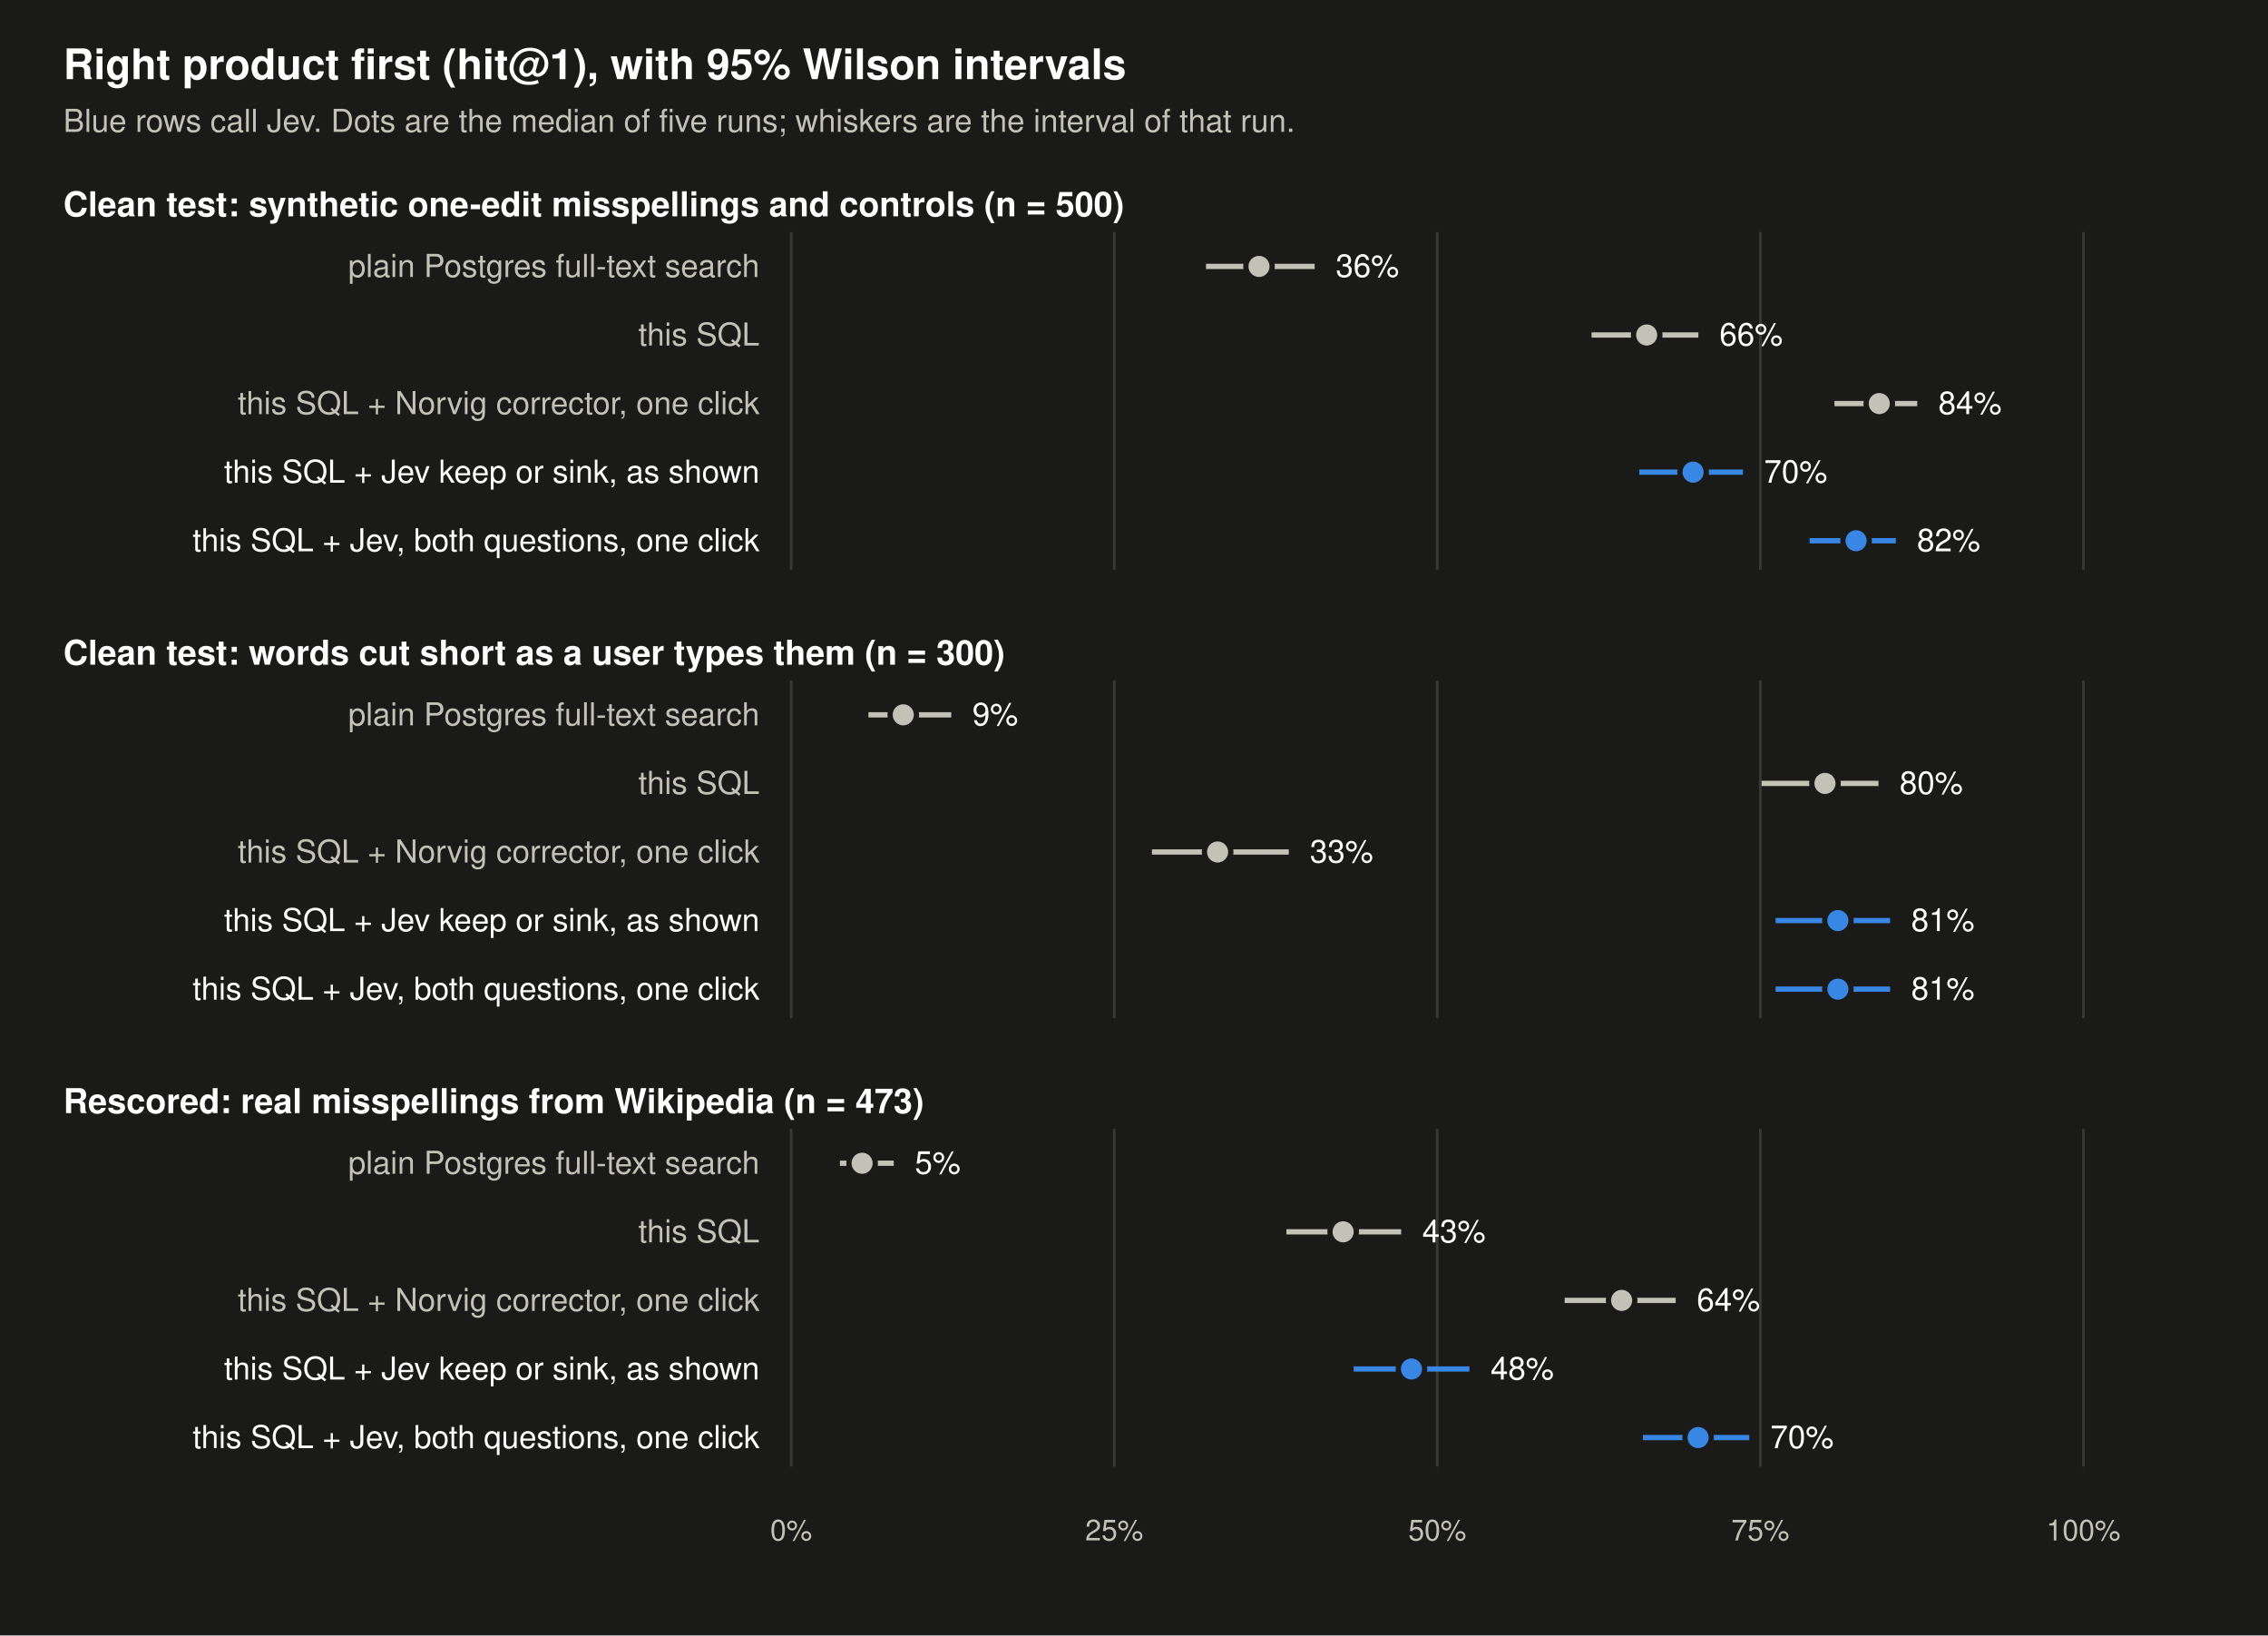
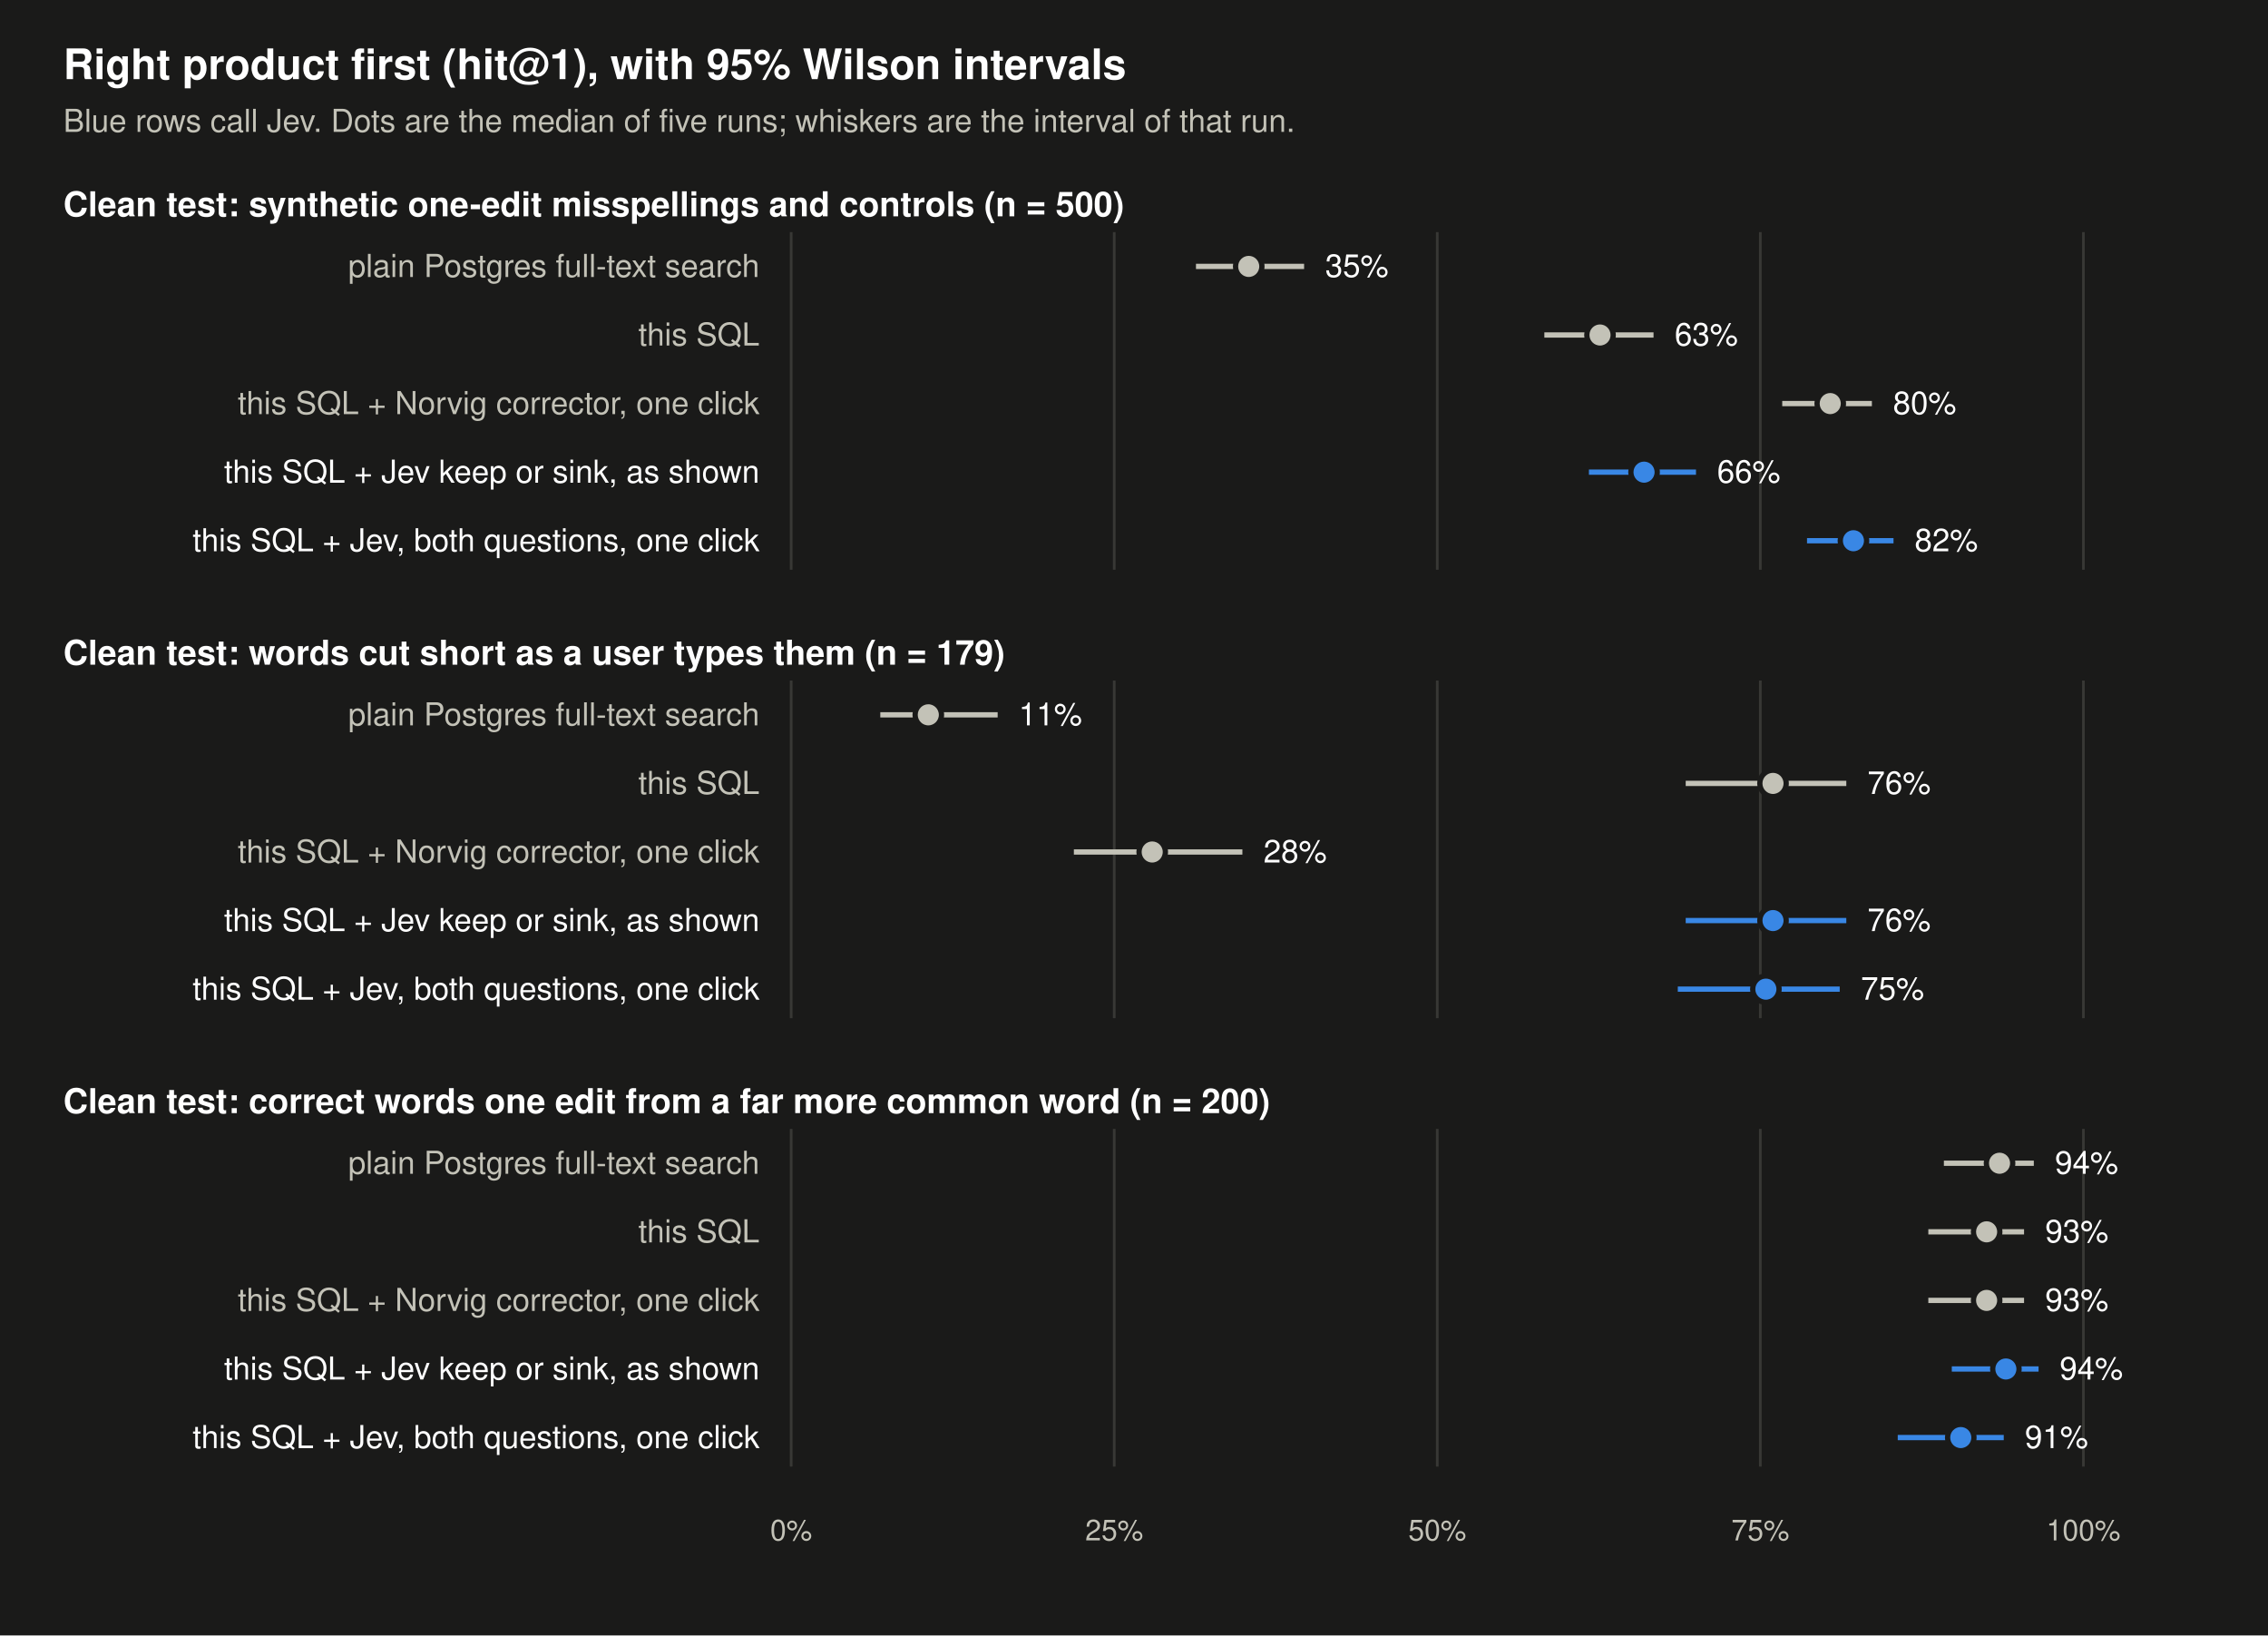
<svg xmlns="http://www.w3.org/2000/svg" width="860" height="620" viewBox="0 0 860 620" role="img" font-family="-apple-system, 'Segoe UI', Helvetica, Arial, sans-serif">
  <rect width="860" height="620" fill="#1a1a19" />
  <text x="24.0" y="30.0" font-size="16" fill="#ffffff" font-weight="600">Right product first (hit@1), with 95% Wilson intervals</text>
  <text x="24.0" y="50.0" font-size="12" fill="#c3c2b7">Blue rows call Jev. Dots are the median of five runs; whiskers are the interval of that run.</text>
  <text x="24.0" y="82.0" font-size="13" fill="#ffffff" font-weight="600">Clean test: synthetic one-edit misspellings and controls (n = 500)</text>
  <line x1="300.0" y1="88.0" x2="300.0" y2="216.0" stroke="#383835" stroke-width="1" />
  <line x1="422.5" y1="88.0" x2="422.5" y2="216.0" stroke="#383835" stroke-width="1" />
  <line x1="545.0" y1="88.0" x2="545.0" y2="216.0" stroke="#383835" stroke-width="1" />
  <line x1="667.5" y1="88.0" x2="667.5" y2="216.0" stroke="#383835" stroke-width="1" />
  <line x1="790.0" y1="88.0" x2="790.0" y2="216.0" stroke="#383835" stroke-width="1" />
  <text x="288.0" y="105.0" font-size="12" fill="#c3c2b7" text-anchor="end">plain Postgres full-text search</text>
-   <line x1="457.3" y1="101.0" x2="498.5" y2="101.0" stroke="#c3c2b7" stroke-width="2" />
-   <circle cx="477.4" cy="101.0" r="5" fill="#c3c2b7" stroke="#1a1a19" stroke-width="2" />
-   <text x="506.5" y="105.0" font-size="12" fill="#ffffff">36%</text>
+   <line x1="453.5" y1="101.0" x2="494.5" y2="101.0" stroke="#c3c2b7" stroke-width="2" />
+   <circle cx="473.5" cy="101.0" r="5" fill="#c3c2b7" stroke="#1a1a19" stroke-width="2" />
+   <text x="502.5" y="105.0" font-size="12" fill="#ffffff">35%</text>
  <text x="288.0" y="131.0" font-size="12" fill="#c3c2b7" text-anchor="end">this SQL</text>
-   <line x1="603.5" y1="127.0" x2="644.0" y2="127.0" stroke="#c3c2b7" stroke-width="2" />
-   <circle cx="624.4" cy="127.0" r="5" fill="#c3c2b7" stroke="#1a1a19" stroke-width="2" />
-   <text x="652.0" y="131.0" font-size="12" fill="#ffffff">66%</text>
+   <line x1="585.6" y1="127.0" x2="627.0" y2="127.0" stroke="#c3c2b7" stroke-width="2" />
+   <circle cx="606.7" cy="127.0" r="5" fill="#c3c2b7" stroke="#1a1a19" stroke-width="2" />
+   <text x="635.0" y="131.0" font-size="12" fill="#ffffff">63%</text>
  <text x="288.0" y="157.0" font-size="12" fill="#c3c2b7" text-anchor="end">this SQL + Norvig corrector, one click</text>
-   <line x1="695.6" y1="153.0" x2="727.0" y2="153.0" stroke="#c3c2b7" stroke-width="2" />
-   <circle cx="712.6" cy="153.0" r="5" fill="#c3c2b7" stroke="#1a1a19" stroke-width="2" />
-   <text x="735.0" y="157.0" font-size="12" fill="#ffffff">84%</text>
+   <line x1="675.8" y1="153.0" x2="709.8" y2="153.0" stroke="#c3c2b7" stroke-width="2" />
+   <circle cx="694.0" cy="153.0" r="5" fill="#c3c2b7" stroke="#1a1a19" stroke-width="2" />
+   <text x="717.8" y="157.0" font-size="12" fill="#ffffff">80%</text>
  <text x="288.0" y="183.0" font-size="12" fill="#ffffff" text-anchor="end">this SQL + Jev keep or sink, as shown</text>
-   <line x1="621.6" y1="179.0" x2="660.9" y2="179.0" stroke="#3987e5" stroke-width="2" />
-   <circle cx="642.0" cy="179.0" r="5" fill="#3987e5" stroke="#1a1a19" stroke-width="2" />
-   <text x="668.9" y="183.0" font-size="12" fill="#ffffff">70%</text>
+   <line x1="602.5" y1="179.0" x2="643.1" y2="179.0" stroke="#3987e5" stroke-width="2" />
+   <circle cx="623.4" cy="179.0" r="5" fill="#3987e5" stroke="#1a1a19" stroke-width="2" />
+   <text x="651.1" y="183.0" font-size="12" fill="#ffffff">66%</text>
  <text x="288.0" y="209.0" font-size="12" fill="#ffffff" text-anchor="end">this SQL + Jev, both questions, one click</text>
-   <line x1="686.2" y1="205.0" x2="718.9" y2="205.0" stroke="#3987e5" stroke-width="2" />
-   <circle cx="703.8" cy="205.0" r="5" fill="#3987e5" stroke="#1a1a19" stroke-width="2" />
-   <text x="726.9" y="209.0" font-size="12" fill="#ffffff">82%</text>
-   <text x="24.0" y="252.0" font-size="13" fill="#ffffff" font-weight="600">Clean test: words cut short as a user types them (n = 300)</text>
+   <line x1="685.2" y1="205.0" x2="718.0" y2="205.0" stroke="#3987e5" stroke-width="2" />
+   <circle cx="702.8" cy="205.0" r="5" fill="#3987e5" stroke="#1a1a19" stroke-width="2" />
+   <text x="726.0" y="209.0" font-size="12" fill="#ffffff">82%</text>
+   <text x="24.0" y="252.0" font-size="13" fill="#ffffff" font-weight="600">Clean test: words cut short as a user types them (n = 179)</text>
  <line x1="300.0" y1="258.0" x2="300.0" y2="386.0" stroke="#383835" stroke-width="1" />
  <line x1="422.5" y1="258.0" x2="422.5" y2="386.0" stroke="#383835" stroke-width="1" />
  <line x1="545.0" y1="258.0" x2="545.0" y2="386.0" stroke="#383835" stroke-width="1" />
  <line x1="667.5" y1="258.0" x2="667.5" y2="386.0" stroke="#383835" stroke-width="1" />
  <line x1="790.0" y1="258.0" x2="790.0" y2="386.0" stroke="#383835" stroke-width="1" />
  <text x="288.0" y="275.0" font-size="12" fill="#c3c2b7" text-anchor="end">plain Postgres full-text search</text>
-   <line x1="329.3" y1="271.0" x2="360.7" y2="271.0" stroke="#c3c2b7" stroke-width="2" />
-   <circle cx="342.5" cy="271.0" r="5" fill="#c3c2b7" stroke="#1a1a19" stroke-width="2" />
-   <text x="368.7" y="275.0" font-size="12" fill="#ffffff">9%</text>
+   <line x1="333.8" y1="271.0" x2="378.3" y2="271.0" stroke="#c3c2b7" stroke-width="2" />
+   <circle cx="352.0" cy="271.0" r="5" fill="#c3c2b7" stroke="#1a1a19" stroke-width="2" />
+   <text x="386.3" y="275.0" font-size="12" fill="#ffffff">11%</text>
  <text x="288.0" y="301.0" font-size="12" fill="#c3c2b7" text-anchor="end">this SQL</text>
-   <line x1="668.0" y1="297.0" x2="712.3" y2="297.0" stroke="#c3c2b7" stroke-width="2" />
-   <circle cx="692.0" cy="297.0" r="5" fill="#c3c2b7" stroke="#1a1a19" stroke-width="2" />
-   <text x="720.3" y="301.0" font-size="12" fill="#ffffff">80%</text>
+   <line x1="639.2" y1="297.0" x2="700.1" y2="297.0" stroke="#c3c2b7" stroke-width="2" />
+   <circle cx="672.3" cy="297.0" r="5" fill="#c3c2b7" stroke="#1a1a19" stroke-width="2" />
+   <text x="708.1" y="301.0" font-size="12" fill="#ffffff">76%</text>
  <text x="288.0" y="327.0" font-size="12" fill="#c3c2b7" text-anchor="end">this SQL + Norvig corrector, one click</text>
-   <line x1="436.8" y1="323.0" x2="488.7" y2="323.0" stroke="#c3c2b7" stroke-width="2" />
-   <circle cx="461.7" cy="323.0" r="5" fill="#c3c2b7" stroke="#1a1a19" stroke-width="2" />
-   <text x="496.7" y="327.0" font-size="12" fill="#ffffff">33%</text>
+   <line x1="407.2" y1="323.0" x2="471.1" y2="323.0" stroke="#c3c2b7" stroke-width="2" />
+   <circle cx="436.9" cy="323.0" r="5" fill="#c3c2b7" stroke="#1a1a19" stroke-width="2" />
+   <text x="479.1" y="327.0" font-size="12" fill="#ffffff">28%</text>
  <text x="288.0" y="353.0" font-size="12" fill="#ffffff" text-anchor="end">this SQL + Jev keep or sink, as shown</text>
-   <line x1="673.3" y1="349.0" x2="716.7" y2="349.0" stroke="#3987e5" stroke-width="2" />
-   <circle cx="696.9" cy="349.0" r="5" fill="#3987e5" stroke="#1a1a19" stroke-width="2" />
-   <text x="724.7" y="353.0" font-size="12" fill="#ffffff">81%</text>
+   <line x1="639.2" y1="349.0" x2="700.1" y2="349.0" stroke="#3987e5" stroke-width="2" />
+   <circle cx="672.3" cy="349.0" r="5" fill="#3987e5" stroke="#1a1a19" stroke-width="2" />
+   <text x="708.1" y="353.0" font-size="12" fill="#ffffff">76%</text>
  <text x="288.0" y="379.0" font-size="12" fill="#ffffff" text-anchor="end">this SQL + Jev, both questions, one click</text>
-   <line x1="673.3" y1="375.0" x2="716.7" y2="375.0" stroke="#3987e5" stroke-width="2" />
-   <circle cx="696.9" cy="375.0" r="5" fill="#3987e5" stroke="#1a1a19" stroke-width="2" />
-   <text x="724.7" y="379.0" font-size="12" fill="#ffffff">81%</text>
-   <text x="24.0" y="422.0" font-size="13" fill="#ffffff" font-weight="600">Rescored: real misspellings from Wikipedia (n = 473)</text>
+   <line x1="636.2" y1="375.0" x2="697.6" y2="375.0" stroke="#3987e5" stroke-width="2" />
+   <circle cx="669.6" cy="375.0" r="5" fill="#3987e5" stroke="#1a1a19" stroke-width="2" />
+   <text x="705.6" y="379.0" font-size="12" fill="#ffffff">75%</text>
+   <text x="24.0" y="422.0" font-size="13" fill="#ffffff" font-weight="600">Clean test: correct words one edit from a far more common word (n = 200)</text>
  <line x1="300.0" y1="428.0" x2="300.0" y2="556.0" stroke="#383835" stroke-width="1" />
  <line x1="422.5" y1="428.0" x2="422.5" y2="556.0" stroke="#383835" stroke-width="1" />
  <line x1="545.0" y1="428.0" x2="545.0" y2="556.0" stroke="#383835" stroke-width="1" />
  <line x1="667.5" y1="428.0" x2="667.5" y2="556.0" stroke="#383835" stroke-width="1" />
  <line x1="790.0" y1="428.0" x2="790.0" y2="556.0" stroke="#383835" stroke-width="1" />
  <text x="288.0" y="445.0" font-size="12" fill="#c3c2b7" text-anchor="end">plain Postgres full-text search</text>
-   <line x1="318.5" y1="441.0" x2="338.9" y2="441.0" stroke="#c3c2b7" stroke-width="2" />
-   <circle cx="326.9" cy="441.0" r="5" fill="#c3c2b7" stroke="#1a1a19" stroke-width="2" />
-   <text x="346.9" y="445.0" font-size="12" fill="#ffffff">5%</text>
+   <line x1="737.1" y1="441.0" x2="771.2" y2="441.0" stroke="#c3c2b7" stroke-width="2" />
+   <circle cx="758.2" cy="441.0" r="5" fill="#c3c2b7" stroke="#1a1a19" stroke-width="2" />
+   <text x="779.2" y="445.0" font-size="12" fill="#ffffff">94%</text>
  <text x="288.0" y="471.0" font-size="12" fill="#c3c2b7" text-anchor="end">this SQL</text>
-   <line x1="487.8" y1="467.0" x2="531.3" y2="467.0" stroke="#c3c2b7" stroke-width="2" />
-   <circle cx="509.3" cy="467.0" r="5" fill="#c3c2b7" stroke="#1a1a19" stroke-width="2" />
-   <text x="539.3" y="471.0" font-size="12" fill="#ffffff">43%</text>
+   <line x1="731.2" y1="467.0" x2="767.5" y2="467.0" stroke="#c3c2b7" stroke-width="2" />
+   <circle cx="753.3" cy="467.0" r="5" fill="#c3c2b7" stroke="#1a1a19" stroke-width="2" />
+   <text x="775.5" y="471.0" font-size="12" fill="#ffffff">93%</text>
  <text x="288.0" y="497.0" font-size="12" fill="#c3c2b7" text-anchor="end">this SQL + Norvig corrector, one click</text>
-   <line x1="593.3" y1="493.0" x2="635.4" y2="493.0" stroke="#c3c2b7" stroke-width="2" />
-   <circle cx="614.9" cy="493.0" r="5" fill="#c3c2b7" stroke="#1a1a19" stroke-width="2" />
-   <text x="643.4" y="497.0" font-size="12" fill="#ffffff">64%</text>
+   <line x1="731.2" y1="493.0" x2="767.5" y2="493.0" stroke="#c3c2b7" stroke-width="2" />
+   <circle cx="753.3" cy="493.0" r="5" fill="#c3c2b7" stroke="#1a1a19" stroke-width="2" />
+   <text x="775.5" y="497.0" font-size="12" fill="#ffffff">93%</text>
  <text x="288.0" y="523.0" font-size="12" fill="#ffffff" text-anchor="end">this SQL + Jev keep or sink, as shown</text>
-   <line x1="513.3" y1="519.0" x2="557.2" y2="519.0" stroke="#3987e5" stroke-width="2" />
-   <circle cx="535.2" cy="519.0" r="5" fill="#3987e5" stroke="#1a1a19" stroke-width="2" />
-   <text x="565.2" y="523.0" font-size="12" fill="#ffffff">48%</text>
+   <line x1="740.1" y1="519.0" x2="773.0" y2="519.0" stroke="#3987e5" stroke-width="2" />
+   <circle cx="760.6" cy="519.0" r="5" fill="#3987e5" stroke="#1a1a19" stroke-width="2" />
+   <text x="781.0" y="523.0" font-size="12" fill="#ffffff">94%</text>
  <text x="288.0" y="549.0" font-size="12" fill="#ffffff" text-anchor="end">this SQL + Jev, both questions, one click</text>
-   <line x1="623.0" y1="545.0" x2="663.3" y2="545.0" stroke="#3987e5" stroke-width="2" />
-   <circle cx="643.9" cy="545.0" r="5" fill="#3987e5" stroke="#1a1a19" stroke-width="2" />
-   <text x="671.3" y="549.0" font-size="12" fill="#ffffff">70%</text>
+   <line x1="719.6" y1="545.0" x2="759.8" y2="545.0" stroke="#3987e5" stroke-width="2" />
+   <circle cx="743.5" cy="545.0" r="5" fill="#3987e5" stroke="#1a1a19" stroke-width="2" />
+   <text x="767.8" y="549.0" font-size="12" fill="#ffffff">91%</text>
  <text x="300.0" y="584.0" font-size="11" fill="#c3c2b7" text-anchor="middle">0%</text>
  <text x="422.5" y="584.0" font-size="11" fill="#c3c2b7" text-anchor="middle">25%</text>
  <text x="545.0" y="584.0" font-size="11" fill="#c3c2b7" text-anchor="middle">50%</text>
  <text x="667.5" y="584.0" font-size="11" fill="#c3c2b7" text-anchor="middle">75%</text>
  <text x="790.0" y="584.0" font-size="11" fill="#c3c2b7" text-anchor="middle">100%</text>
</svg>
